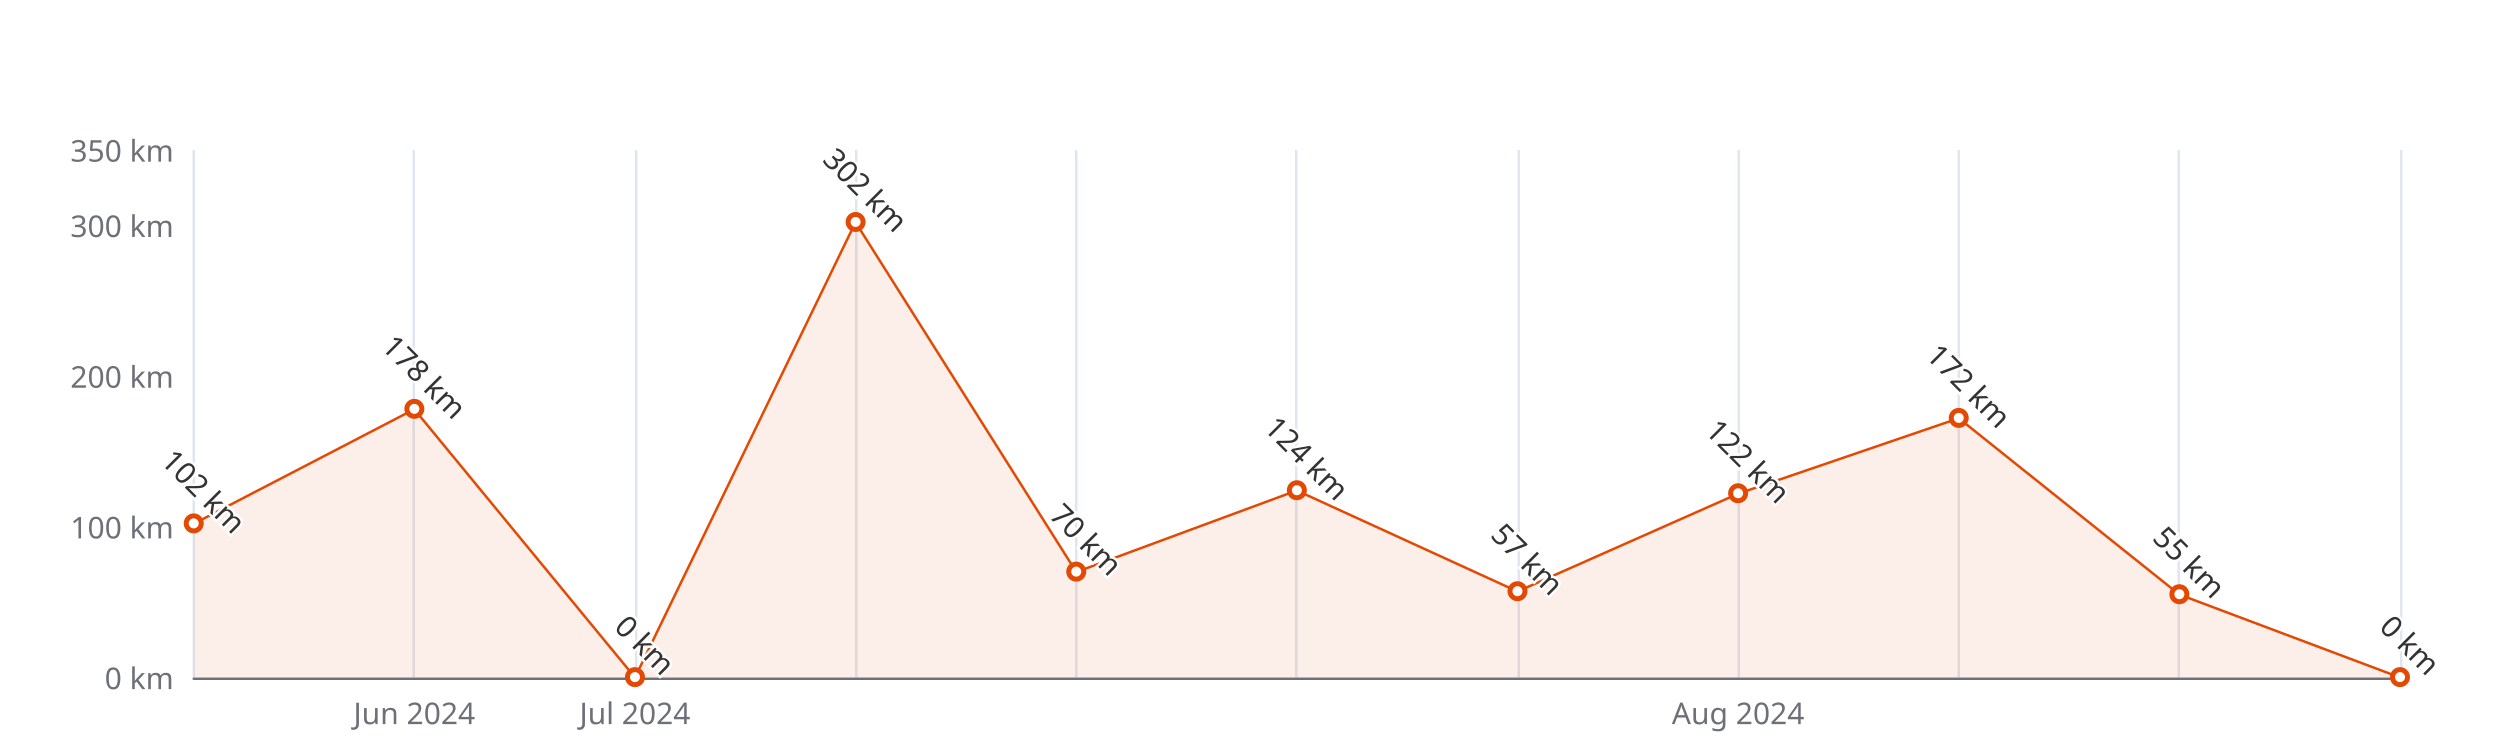
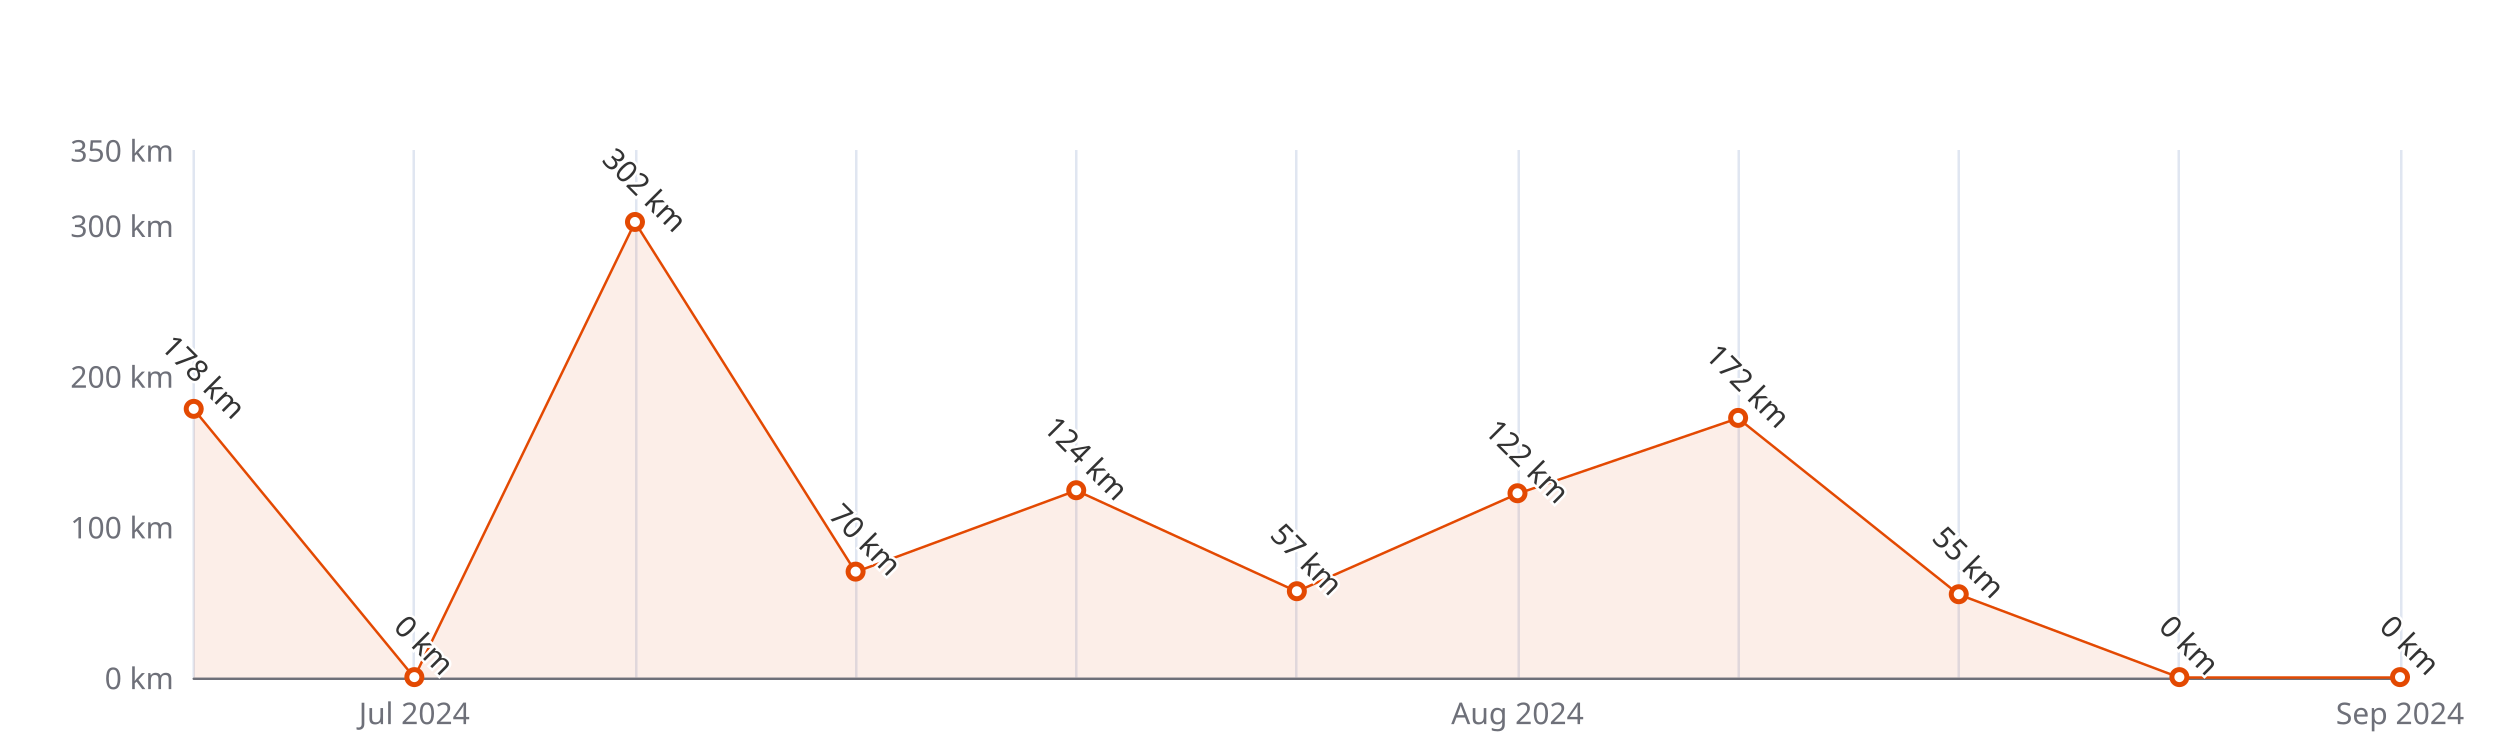
<svg xmlns="http://www.w3.org/2000/svg" width="1000" height="300" version="1.1" baseProfile="full" viewBox="0 0 1000 300">
  <rect width="1000" height="300" x="0" y="0" id="0" fill="#ffffff" />
  <path d="M77.5 60L77.5 271" fill="none" stroke="#E0E6F1" />
  <path d="M165.5 60L165.5 271" fill="none" stroke="#E0E6F1" />
  <path d="M254.5 60L254.5 271" fill="none" stroke="#E0E6F1" />
  <path d="M342.5 60L342.5 271" fill="none" stroke="#E0E6F1" />
  <path d="M430.5 60L430.5 271" fill="none" stroke="#E0E6F1" />
  <path d="M518.5 60L518.5 271" fill="none" stroke="#E0E6F1" />
  <path d="M607.5 60L607.5 271" fill="none" stroke="#E0E6F1" />
  <path d="M695.5 60L695.5 271" fill="none" stroke="#E0E6F1" />
  <path d="M783.5 60L783.5 271" fill="none" stroke="#E0E6F1" />
  <path d="M871.5 60L871.5 271" fill="none" stroke="#E0E6F1" />
  <path d="M960.5 60L960.5 271" fill="none" stroke="#E0E6F1" />
  <path d="M77.5 271.5L960 271.5" fill="none" stroke="#6E7079" stroke-linecap="round" />
  <text dominant-baseline="central" text-anchor="end" style="font-size:12px;font-family:sans-serif;" xml:space="preserve" transform="translate(69.48 271)" fill="#6E7079">0 km</text>
  <text dominant-baseline="central" text-anchor="end" style="font-size:12px;font-family:sans-serif;" xml:space="preserve" transform="translate(69.48 210.7143)" fill="#6E7079">100 km</text>
  <text dominant-baseline="central" text-anchor="end" style="font-size:12px;font-family:sans-serif;" xml:space="preserve" transform="translate(69.48 150.4286)" fill="#6E7079">200 km</text>
  <text dominant-baseline="central" text-anchor="end" style="font-size:12px;font-family:sans-serif;" xml:space="preserve" transform="translate(69.48 90.1429)" fill="#6E7079">300 km</text>
  <text dominant-baseline="central" text-anchor="end" style="font-size:12px;font-family:sans-serif;" xml:space="preserve" transform="translate(69.48 60)" fill="#6E7079">350 km</text>
-   <text dominant-baseline="central" text-anchor="middle" style="font-size:12px;font-family:sans-serif;" xml:space="preserve" y="6" transform="translate(165.732 279)" fill="#6E7079">Jun 2024</text>
-   <text dominant-baseline="central" text-anchor="middle" style="font-size:12px;font-family:sans-serif;" xml:space="preserve" y="6" transform="translate(253.984 279)" fill="#6E7079">Jul 2024</text>
-   <text dominant-baseline="central" text-anchor="middle" style="font-size:12px;font-family:sans-serif;" xml:space="preserve" y="6" transform="translate(695.244 279)" fill="#6E7079">Aug 2024</text>
+   <text dominant-baseline="central" text-anchor="middle" style="font-size:12px;font-family:sans-serif;" xml:space="preserve" y="6" transform="translate(165.732 279)" fill="#6E7079">Jul 2024</text>
+   <text dominant-baseline="central" text-anchor="middle" style="font-size:12px;font-family:sans-serif;" xml:space="preserve" y="6" transform="translate(606.992 279)" fill="#6E7079">Aug 2024</text>
+   <text dominant-baseline="central" text-anchor="middle" style="font-size:12px;font-family:sans-serif;" xml:space="preserve" y="6" transform="translate(960 279)" fill="#6E7079">Sep 2024</text>
  <g clip-path="url(#zr5-c0)">
-     <path d="M77.5 209.5L165.7 163.7L254 271L342.2 88.9L430.5 228.8L518.7 196.2L607 236.6L695.2 197.5L783.5 167.3L871.7 237.8L960 271L871.7 271L783.5 271L695.2 271L607 271L518.7 271L430.5 271L342.2 271L254 271L165.7 271L77.5 271Z" fill="rgb(227,73,2)" fill-opacity="0.09" />
-     <path d="M77.5 209.5L165.7 163.7L254 271L342.2 88.9L430.5 228.8L518.7 196.2L607 236.6L695.2 197.5L783.5 167.3L871.7 237.8L960 271" fill="none" stroke="#E34902" stroke-linejoin="bevel" />
+     <path d="M77.5 163.7L165.7 271L254 88.9L342.2 228.8L430.5 196.2L518.7 236.6L607 197.5L695.2 167.3L783.5 237.8L871.7 271L960 271L871.7 271L783.5 271L695.2 271L607 271L518.7 271L430.5 271L342.2 271L254 271L165.7 271L77.5 271Z" fill="rgb(227,73,2)" fill-opacity="0.09" />
+     <path d="M77.5 163.7L165.7 271L254 88.9L342.2 228.8L430.5 196.2L518.7 236.6L607 197.5L695.2 167.3L783.5 237.8L871.7 271L960 271" fill="none" stroke="#E34902" stroke-linejoin="bevel" />
  </g>
-   <path d="M1 0A1 1 0 1 1 1 -0.1A1 1 0 0 1 1 0" transform="matrix(3,0,0,3,77.48,209.5086)" fill="#fff" stroke="#E34902" stroke-width="0.667" />
-   <path d="M1 0A1 1 0 1 1 1 -0.1A1 1 0 0 1 1 0" transform="matrix(3,0,0,3,165.732,163.6914)" fill="#fff" stroke="#E34902" stroke-width="0.667" />
-   <path d="M1 0A1 1 0 1 1 1 -0.1A1 1 0 0 1 1 0" transform="matrix(3,0,0,3,253.984,271)" fill="#fff" stroke="#E34902" stroke-width="0.667" />
-   <path d="M1 0A1 1 0 1 1 1 -0.1A1 1 0 0 1 1 0" transform="matrix(3,0,0,3,342.236,88.9371)" fill="#fff" stroke="#E34902" stroke-width="0.667" />
-   <path d="M1 0A1 1 0 1 1 1 -0.1A1 1 0 0 1 1 0" transform="matrix(3,0,0,3,430.488,228.8)" fill="#fff" stroke="#E34902" stroke-width="0.667" />
-   <path d="M1 0A1 1 0 1 1 1 -0.1A1 1 0 0 1 1 0" transform="matrix(3,0,0,3,518.74,196.2457)" fill="#fff" stroke="#E34902" stroke-width="0.667" />
-   <path d="M1 0A1 1 0 1 1 1 -0.1A1 1 0 0 1 1 0" transform="matrix(3,0,0,3,606.992,236.6371)" fill="#fff" stroke="#E34902" stroke-width="0.667" />
-   <path d="M1 0A1 1 0 1 1 1 -0.1A1 1 0 0 1 1 0" transform="matrix(3,0,0,3,695.244,197.4514)" fill="#fff" stroke="#E34902" stroke-width="0.667" />
-   <path d="M1 0A1 1 0 1 1 1 -0.1A1 1 0 0 1 1 0" transform="matrix(3,0,0,3,783.496,167.3086)" fill="#fff" stroke="#E34902" stroke-width="0.667" />
-   <path d="M1 0A1 1 0 1 1 1 -0.1A1 1 0 0 1 1 0" transform="matrix(3,0,0,3,871.748,237.8428)" fill="#fff" stroke="#E34902" stroke-width="0.667" />
+   <path d="M1 0A1 1 0 1 1 1 -0.1A1 1 0 0 1 1 0" transform="matrix(3,0,0,3,77.48,163.6914)" fill="#fff" stroke="#E34902" stroke-width="0.667" />
+   <path d="M1 0A1 1 0 1 1 1 -0.1A1 1 0 0 1 1 0" transform="matrix(3,0,0,3,165.732,271)" fill="#fff" stroke="#E34902" stroke-width="0.667" />
+   <path d="M1 0A1 1 0 1 1 1 -0.1A1 1 0 0 1 1 0" transform="matrix(3,0,0,3,253.984,88.9371)" fill="#fff" stroke="#E34902" stroke-width="0.667" />
+   <path d="M1 0A1 1 0 1 1 1 -0.1A1 1 0 0 1 1 0" transform="matrix(3,0,0,3,342.236,228.8)" fill="#fff" stroke="#E34902" stroke-width="0.667" />
+   <path d="M1 0A1 1 0 1 1 1 -0.1A1 1 0 0 1 1 0" transform="matrix(3,0,0,3,430.488,196.2457)" fill="#fff" stroke="#E34902" stroke-width="0.667" />
+   <path d="M1 0A1 1 0 1 1 1 -0.1A1 1 0 0 1 1 0" transform="matrix(3,0,0,3,518.74,236.6371)" fill="#fff" stroke="#E34902" stroke-width="0.667" />
+   <path d="M1 0A1 1 0 1 1 1 -0.1A1 1 0 0 1 1 0" transform="matrix(3,0,0,3,606.992,197.4514)" fill="#fff" stroke="#E34902" stroke-width="0.667" />
+   <path d="M1 0A1 1 0 1 1 1 -0.1A1 1 0 0 1 1 0" transform="matrix(3,0,0,3,695.244,167.3086)" fill="#fff" stroke="#E34902" stroke-width="0.667" />
+   <path d="M1 0A1 1 0 1 1 1 -0.1A1 1 0 0 1 1 0" transform="matrix(3,0,0,3,783.496,237.8428)" fill="#fff" stroke="#E34902" stroke-width="0.667" />
+   <path d="M1 0A1 1 0 1 1 1 -0.1A1 1 0 0 1 1 0" transform="matrix(3,0,0,3,871.748,271)" fill="#fff" stroke="#E34902" stroke-width="0.667" />
  <path d="M1 0A1 1 0 1 1 1 -0.1A1 1 0 0 1 1 0" transform="matrix(3,0,0,3,960,271)" fill="#fff" stroke="#E34902" stroke-width="0.667" />
-   <text dominant-baseline="central" text-anchor="middle" style="font-size:12px;font-family:sans-serif;" xml:space="preserve" y="-6" transform="matrix(0.707,0.707,-0.707,0.707,77.48,200.5086)" fill="#333" stroke="rgb(255,255,255)" stroke-width="2" paint-order="stroke" stroke-miterlimit="2">102 km</text>
-   <text dominant-baseline="central" text-anchor="middle" style="font-size:12px;font-family:sans-serif;" xml:space="preserve" y="-6" transform="matrix(0.707,0.707,-0.707,0.707,165.732,154.6914)" fill="#333" stroke="rgb(255,255,255)" stroke-width="2" paint-order="stroke" stroke-miterlimit="2">178 km</text>
-   <text dominant-baseline="central" text-anchor="middle" style="font-size:12px;font-family:sans-serif;" xml:space="preserve" y="-6" transform="matrix(0.707,0.707,-0.707,0.707,253.984,262)" fill="#333" stroke="rgb(255,255,255)" stroke-width="2" paint-order="stroke" stroke-miterlimit="2">0 km</text>
-   <text dominant-baseline="central" text-anchor="middle" style="font-size:12px;font-family:sans-serif;" xml:space="preserve" y="-6" transform="matrix(0.707,0.707,-0.707,0.707,342.236,79.9371)" fill="#333" stroke="rgb(255,255,255)" stroke-width="2" paint-order="stroke" stroke-miterlimit="2">302 km</text>
-   <text dominant-baseline="central" text-anchor="middle" style="font-size:12px;font-family:sans-serif;" xml:space="preserve" y="-6" transform="matrix(0.707,0.707,-0.707,0.707,430.488,219.8)" fill="#333" stroke="rgb(255,255,255)" stroke-width="2" paint-order="stroke" stroke-miterlimit="2">70 km</text>
-   <text dominant-baseline="central" text-anchor="middle" style="font-size:12px;font-family:sans-serif;" xml:space="preserve" y="-6" transform="matrix(0.707,0.707,-0.707,0.707,518.74,187.2457)" fill="#333" stroke="rgb(255,255,255)" stroke-width="2" paint-order="stroke" stroke-miterlimit="2">124 km</text>
-   <text dominant-baseline="central" text-anchor="middle" style="font-size:12px;font-family:sans-serif;" xml:space="preserve" y="-6" transform="matrix(0.707,0.707,-0.707,0.707,606.992,227.6371)" fill="#333" stroke="rgb(255,255,255)" stroke-width="2" paint-order="stroke" stroke-miterlimit="2">57 km</text>
-   <text dominant-baseline="central" text-anchor="middle" style="font-size:12px;font-family:sans-serif;" xml:space="preserve" y="-6" transform="matrix(0.707,0.707,-0.707,0.707,695.244,188.4514)" fill="#333" stroke="rgb(255,255,255)" stroke-width="2" paint-order="stroke" stroke-miterlimit="2">122 km</text>
-   <text dominant-baseline="central" text-anchor="middle" style="font-size:12px;font-family:sans-serif;" xml:space="preserve" y="-6" transform="matrix(0.707,0.707,-0.707,0.707,783.496,158.3086)" fill="#333" stroke="rgb(255,255,255)" stroke-width="2" paint-order="stroke" stroke-miterlimit="2">172 km</text>
-   <text dominant-baseline="central" text-anchor="middle" style="font-size:12px;font-family:sans-serif;" xml:space="preserve" y="-6" transform="matrix(0.707,0.707,-0.707,0.707,871.748,228.8428)" fill="#333" stroke="rgb(255,255,255)" stroke-width="2" paint-order="stroke" stroke-miterlimit="2">55 km</text>
+   <text dominant-baseline="central" text-anchor="middle" style="font-size:12px;font-family:sans-serif;" xml:space="preserve" y="-6" transform="matrix(0.707,0.707,-0.707,0.707,77.48,154.6914)" fill="#333" stroke="rgb(255,255,255)" stroke-width="2" paint-order="stroke" stroke-miterlimit="2">178 km</text>
+   <text dominant-baseline="central" text-anchor="middle" style="font-size:12px;font-family:sans-serif;" xml:space="preserve" y="-6" transform="matrix(0.707,0.707,-0.707,0.707,165.732,262)" fill="#333" stroke="rgb(255,255,255)" stroke-width="2" paint-order="stroke" stroke-miterlimit="2">0 km</text>
+   <text dominant-baseline="central" text-anchor="middle" style="font-size:12px;font-family:sans-serif;" xml:space="preserve" y="-6" transform="matrix(0.707,0.707,-0.707,0.707,253.984,79.9371)" fill="#333" stroke="rgb(255,255,255)" stroke-width="2" paint-order="stroke" stroke-miterlimit="2">302 km</text>
+   <text dominant-baseline="central" text-anchor="middle" style="font-size:12px;font-family:sans-serif;" xml:space="preserve" y="-6" transform="matrix(0.707,0.707,-0.707,0.707,342.236,219.8)" fill="#333" stroke="rgb(255,255,255)" stroke-width="2" paint-order="stroke" stroke-miterlimit="2">70 km</text>
+   <text dominant-baseline="central" text-anchor="middle" style="font-size:12px;font-family:sans-serif;" xml:space="preserve" y="-6" transform="matrix(0.707,0.707,-0.707,0.707,430.488,187.2457)" fill="#333" stroke="rgb(255,255,255)" stroke-width="2" paint-order="stroke" stroke-miterlimit="2">124 km</text>
+   <text dominant-baseline="central" text-anchor="middle" style="font-size:12px;font-family:sans-serif;" xml:space="preserve" y="-6" transform="matrix(0.707,0.707,-0.707,0.707,518.74,227.6371)" fill="#333" stroke="rgb(255,255,255)" stroke-width="2" paint-order="stroke" stroke-miterlimit="2">57 km</text>
+   <text dominant-baseline="central" text-anchor="middle" style="font-size:12px;font-family:sans-serif;" xml:space="preserve" y="-6" transform="matrix(0.707,0.707,-0.707,0.707,606.992,188.4514)" fill="#333" stroke="rgb(255,255,255)" stroke-width="2" paint-order="stroke" stroke-miterlimit="2">122 km</text>
+   <text dominant-baseline="central" text-anchor="middle" style="font-size:12px;font-family:sans-serif;" xml:space="preserve" y="-6" transform="matrix(0.707,0.707,-0.707,0.707,695.244,158.3086)" fill="#333" stroke="rgb(255,255,255)" stroke-width="2" paint-order="stroke" stroke-miterlimit="2">172 km</text>
+   <text dominant-baseline="central" text-anchor="middle" style="font-size:12px;font-family:sans-serif;" xml:space="preserve" y="-6" transform="matrix(0.707,0.707,-0.707,0.707,783.496,228.8428)" fill="#333" stroke="rgb(255,255,255)" stroke-width="2" paint-order="stroke" stroke-miterlimit="2">55 km</text>
+   <text dominant-baseline="central" text-anchor="middle" style="font-size:12px;font-family:sans-serif;" xml:space="preserve" y="-6" transform="matrix(0.707,0.707,-0.707,0.707,871.748,262)" fill="#333" stroke="rgb(255,255,255)" stroke-width="2" paint-order="stroke" stroke-miterlimit="2">0 km</text>
  <text dominant-baseline="central" text-anchor="middle" style="font-size:12px;font-family:sans-serif;" xml:space="preserve" y="-6" transform="matrix(0.707,0.707,-0.707,0.707,960,262)" fill="#333" stroke="rgb(255,255,255)" stroke-width="2" paint-order="stroke" stroke-miterlimit="2">0 km</text>
  <defs>
    <clipPath id="zr5-c0">
      <path d="M76 59.5l884 0l0 212l-884 0Z" fill="#000" />
    </clipPath>
  </defs>
</svg>
